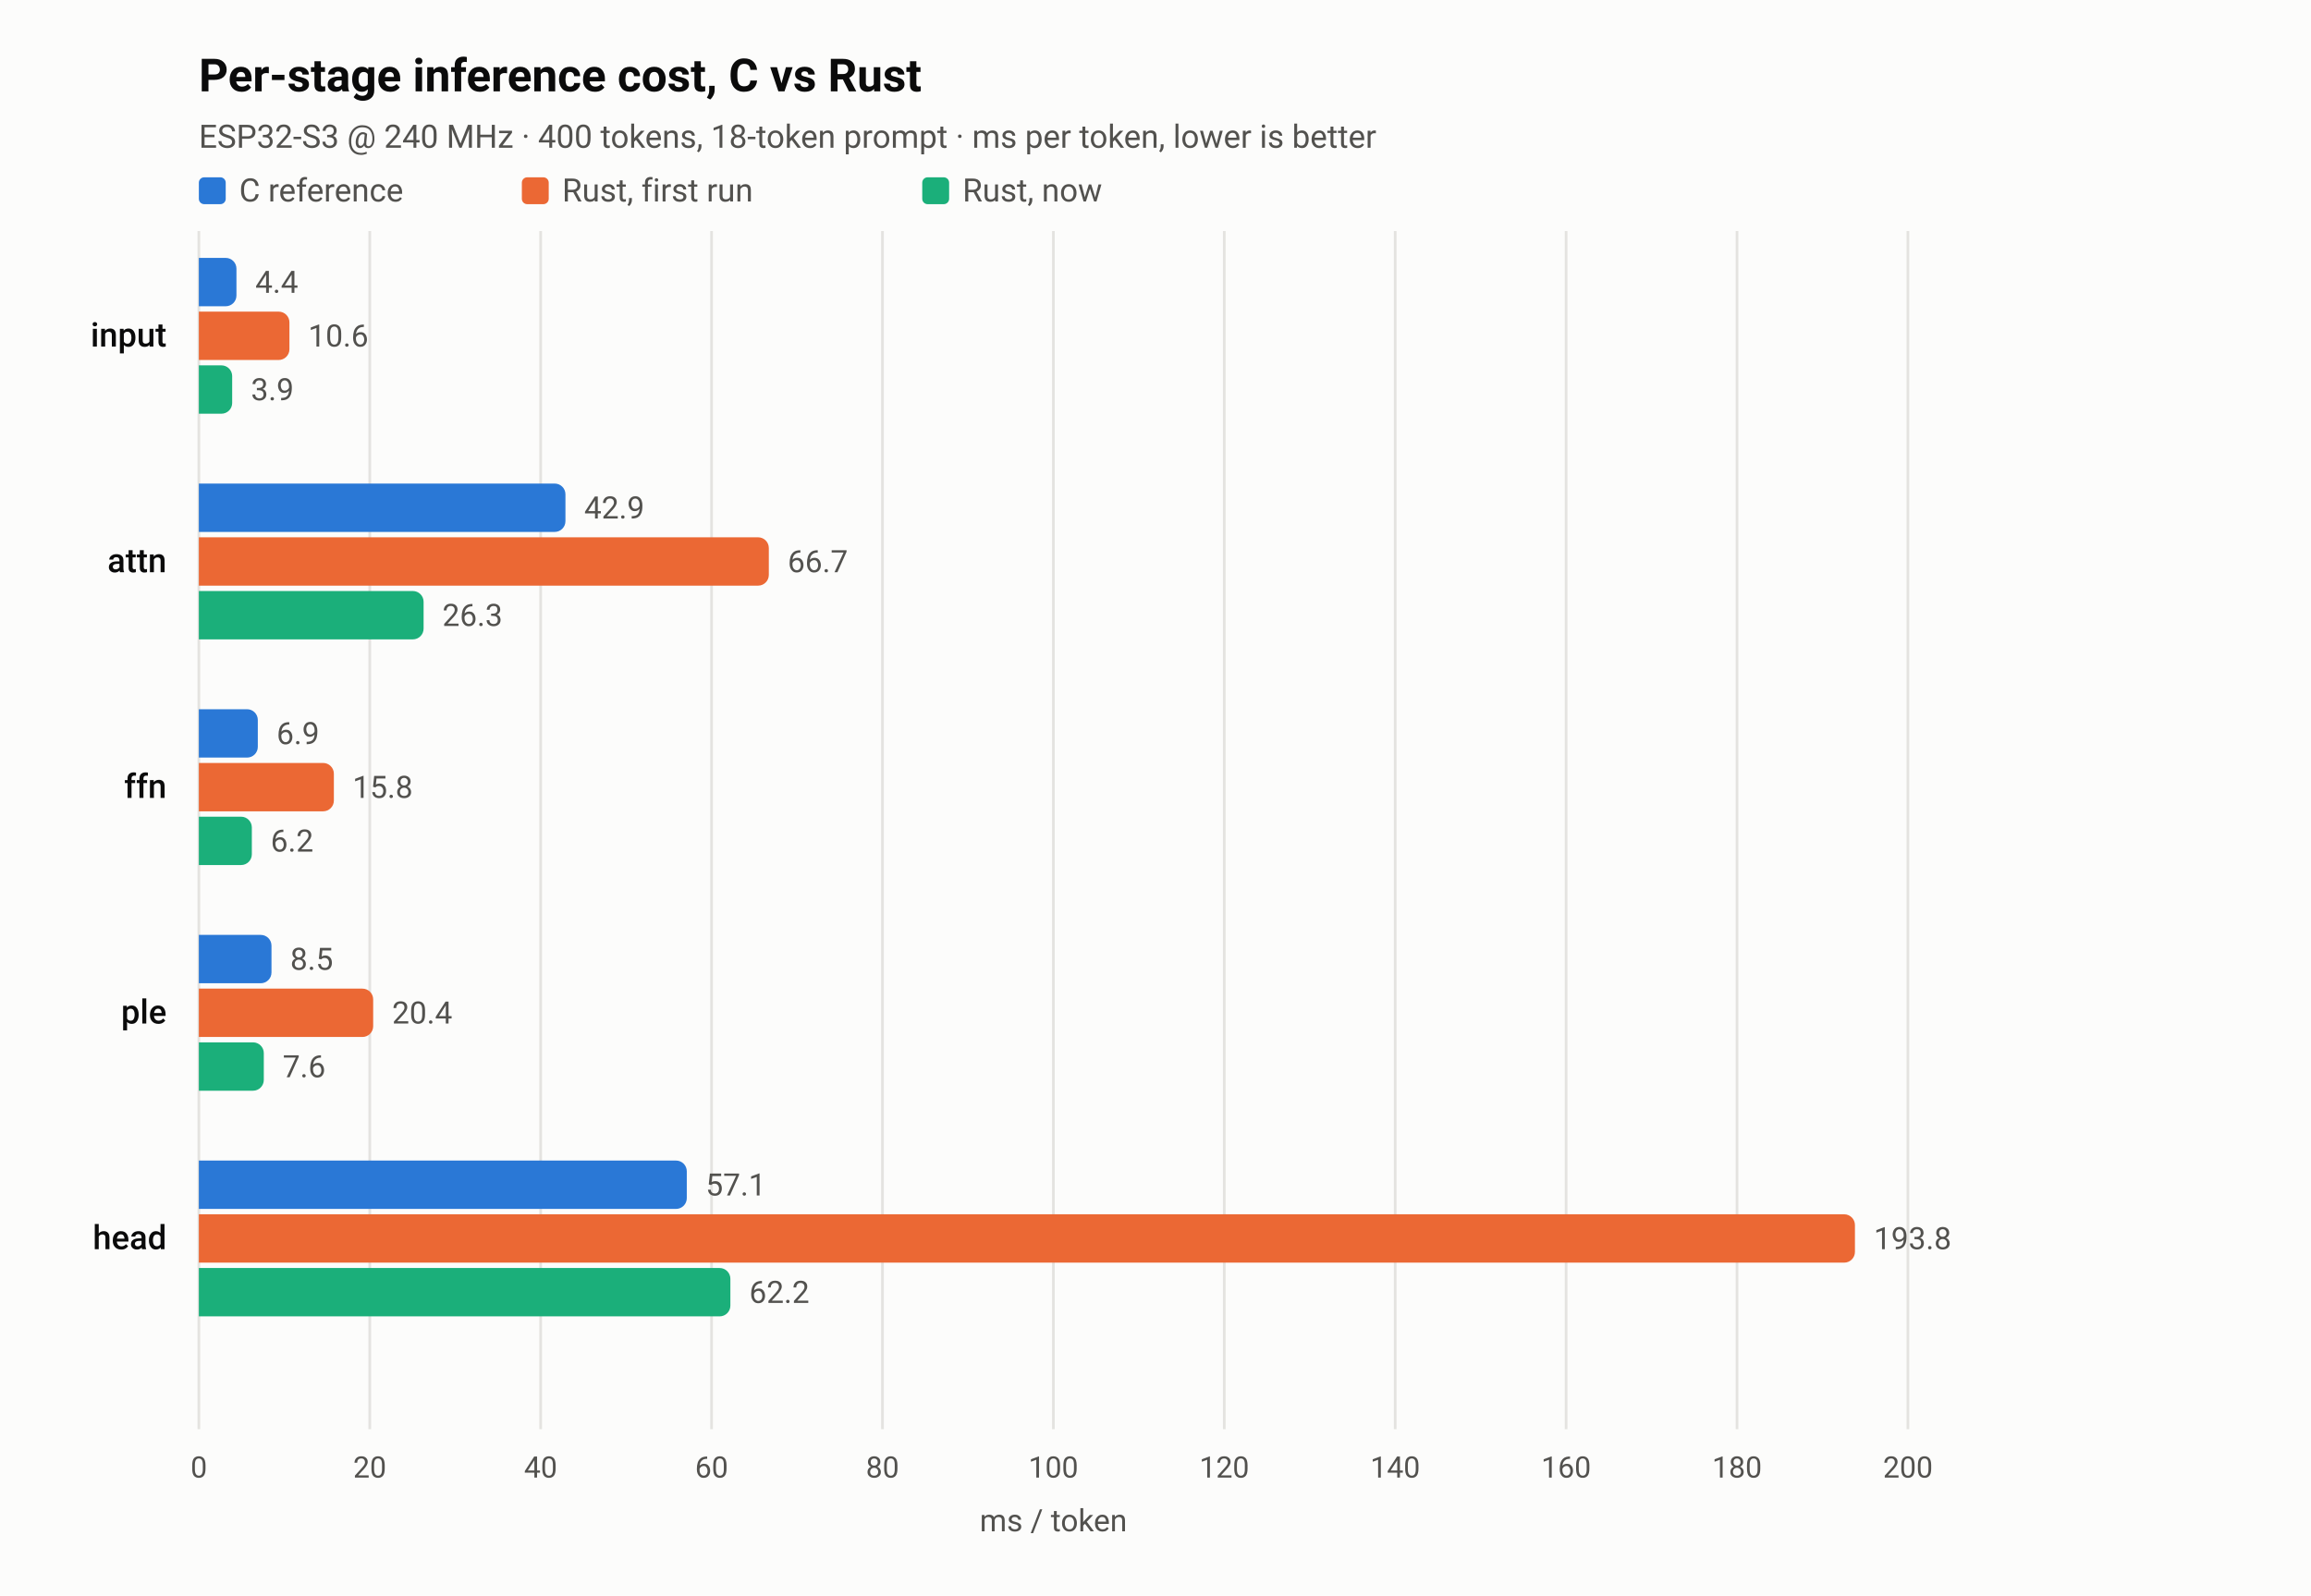
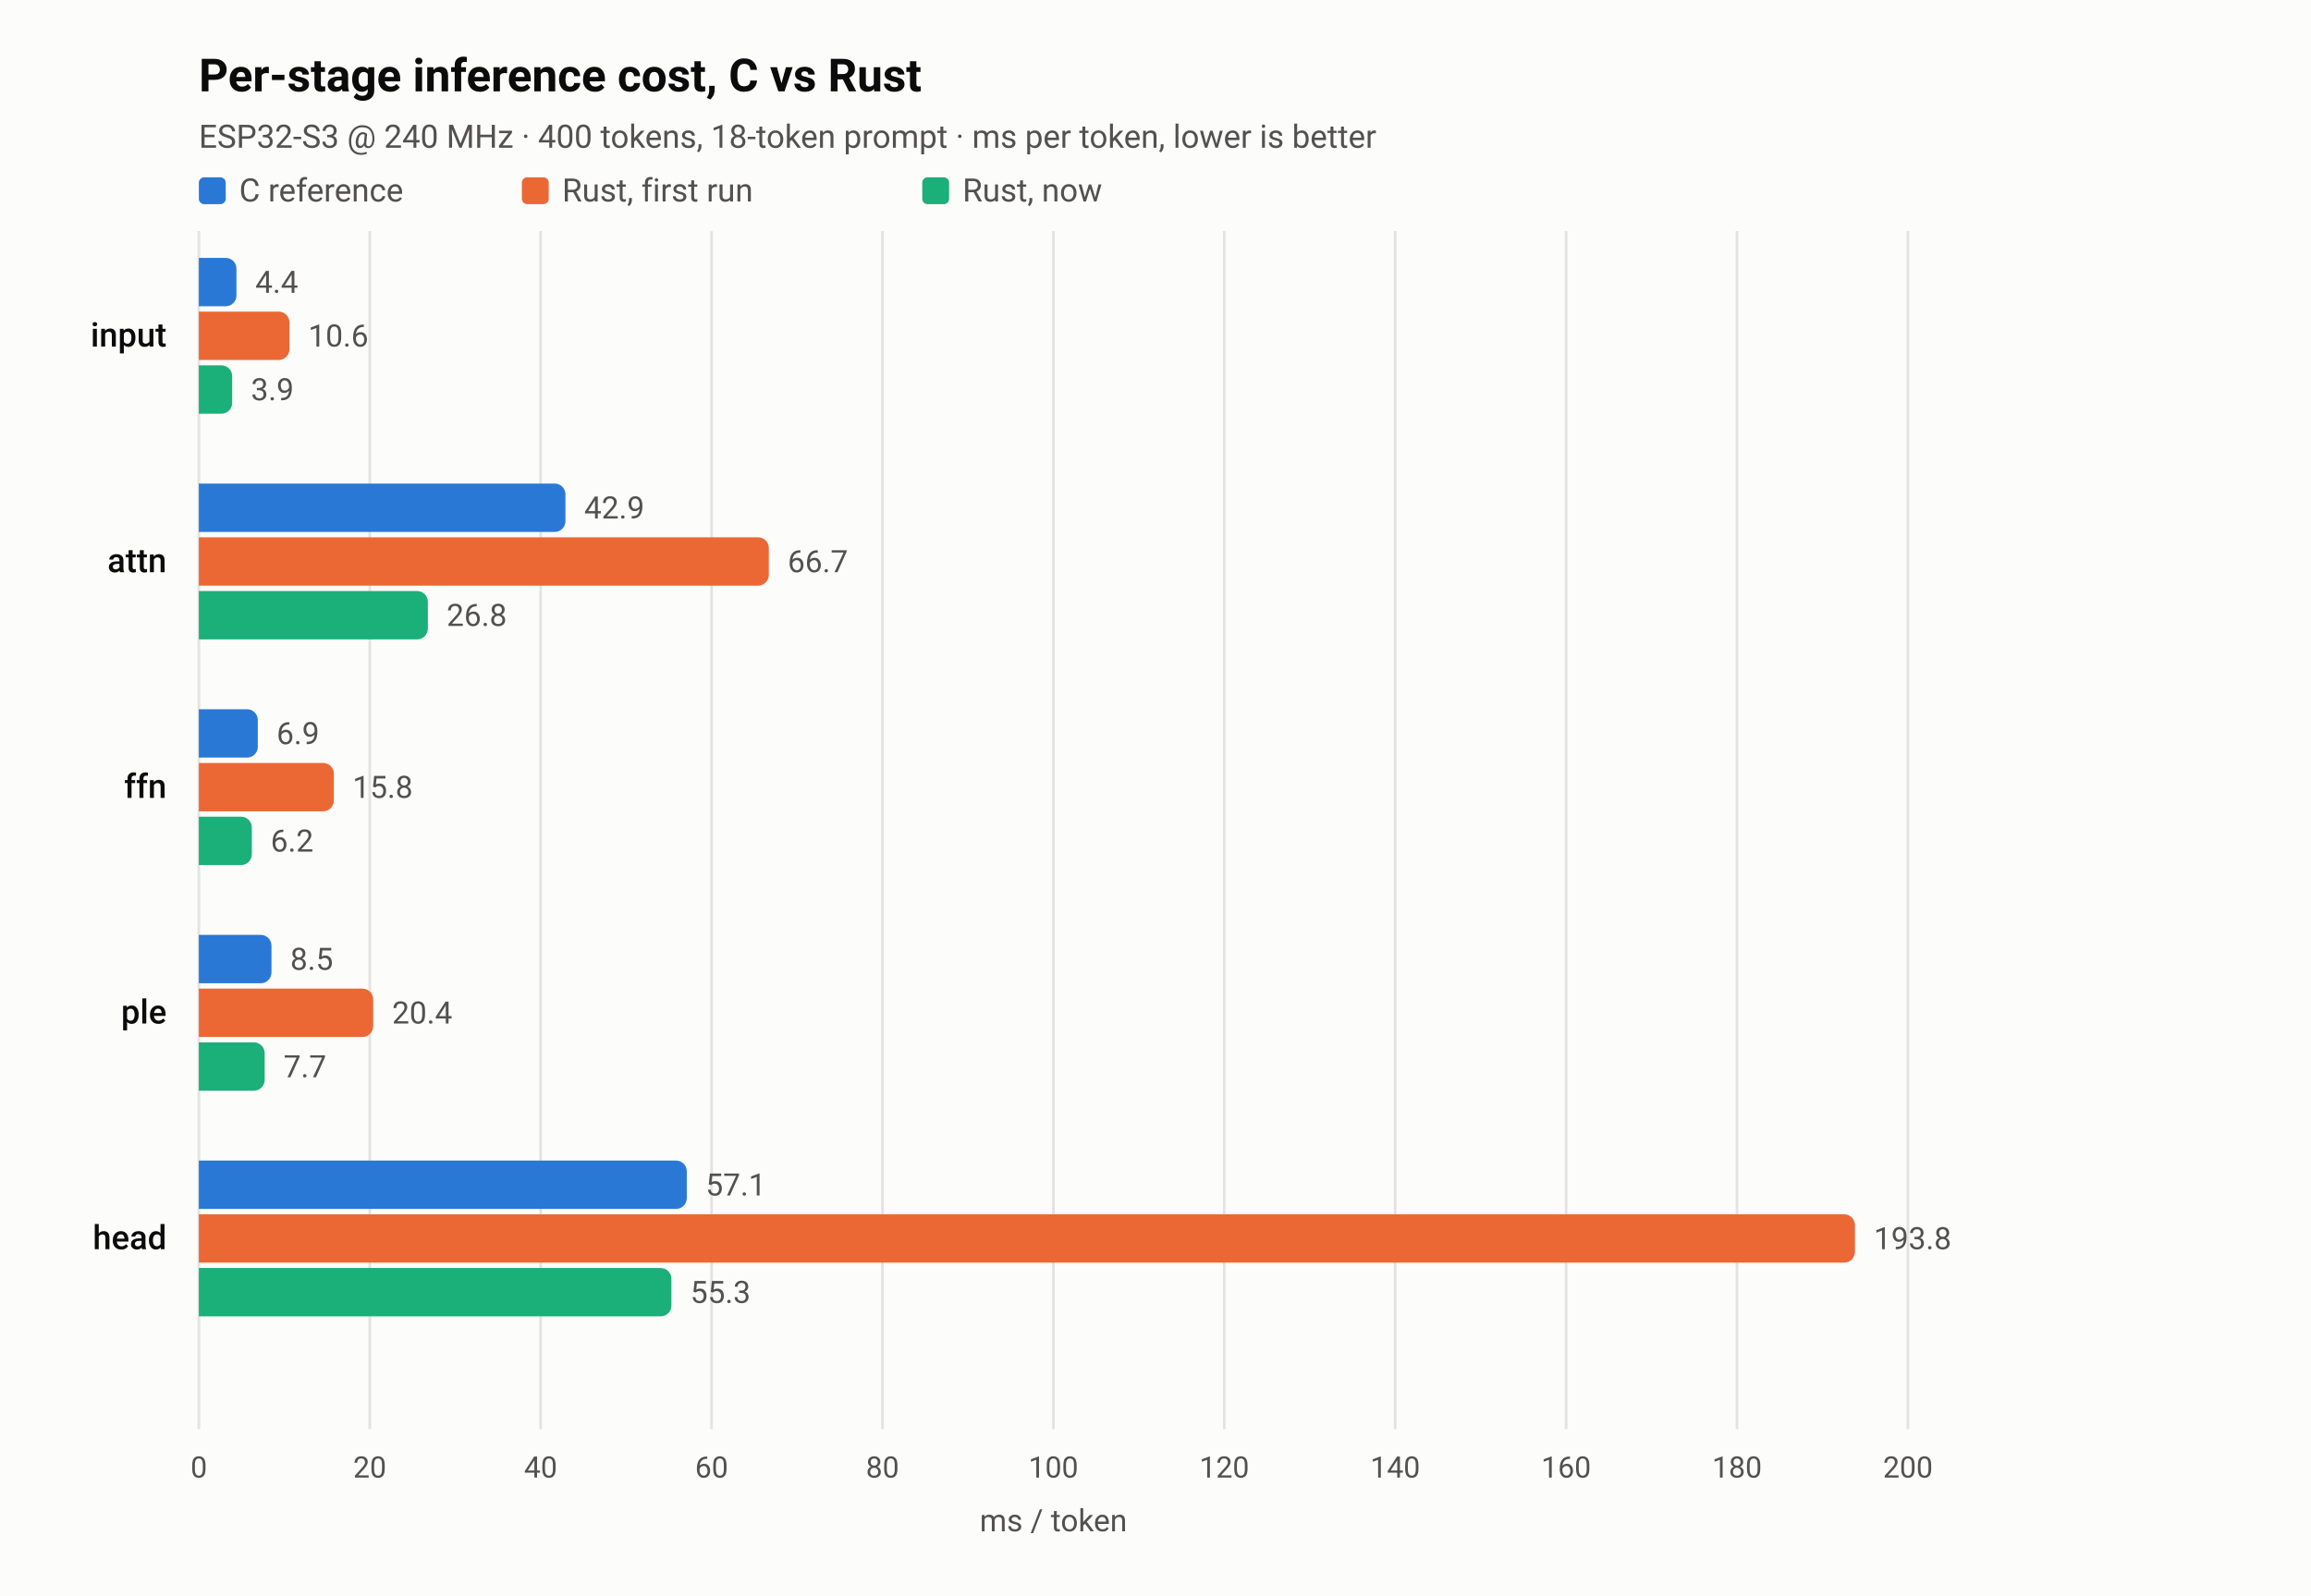
<svg xmlns="http://www.w3.org/2000/svg" width="860" height="594" viewBox="0 0 860 594" font-family="ui-sans-serif,-apple-system,Segoe UI,Roboto,sans-serif">
  <defs>
    <pattern id="prov" width="6" height="6" patternUnits="userSpaceOnUse" patternTransform="rotate(45)">
      <rect width="6" height="6" fill="none" />
      <line x1="0" y1="0" x2="0" y2="6" stroke="#fcfcfb" stroke-width="2" opacity="0.55" />
    </pattern>
  </defs>
  <rect width="860" height="594" fill="#fcfcfb" />
  <text x="74" y="34" font-size="17" font-weight="600" fill="#0b0b0b">Per-stage inference cost, C vs Rust</text>
  <text x="74" y="55" font-size="12" fill="#52514e">ESP32-S3 @ 240 MHz · 400 tokens, 18-token prompt · ms per token, lower is better</text>
  <rect x="74" y="66" width="10" height="10" rx="2" fill="#2a78d6" />
  <text x="89" y="75" font-size="12" fill="#52514e">C reference</text>
  <rect x="194.2" y="66" width="10" height="10" rx="2" fill="#eb6834" />
  <text x="209.2" y="75" font-size="12" fill="#52514e">Rust, first run</text>
  <rect x="343.2" y="66" width="10" height="10" rx="2" fill="#1baf7a" />
  <text x="358.2" y="75" font-size="12" fill="#52514e">Rust, now</text>
  <line x1="74.0" y1="86" x2="74.0" y2="532" stroke="#e4e3e0" stroke-width="1" />
  <text x="74.0" y="550" font-size="11" fill="#52514e" text-anchor="middle">0</text>
  <line x1="137.6" y1="86" x2="137.6" y2="532" stroke="#e4e3e0" stroke-width="1" />
  <text x="137.6" y="550" font-size="11" fill="#52514e" text-anchor="middle">20</text>
  <line x1="201.2" y1="86" x2="201.2" y2="532" stroke="#e4e3e0" stroke-width="1" />
  <text x="201.2" y="550" font-size="11" fill="#52514e" text-anchor="middle">40</text>
  <line x1="264.8" y1="86" x2="264.8" y2="532" stroke="#e4e3e0" stroke-width="1" />
  <text x="264.8" y="550" font-size="11" fill="#52514e" text-anchor="middle">60</text>
  <line x1="328.4" y1="86" x2="328.4" y2="532" stroke="#e4e3e0" stroke-width="1" />
  <text x="328.4" y="550" font-size="11" fill="#52514e" text-anchor="middle">80</text>
  <line x1="392.0" y1="86" x2="392.0" y2="532" stroke="#e4e3e0" stroke-width="1" />
  <text x="392.0" y="550" font-size="11" fill="#52514e" text-anchor="middle">100</text>
  <line x1="455.6" y1="86" x2="455.6" y2="532" stroke="#e4e3e0" stroke-width="1" />
  <text x="455.6" y="550" font-size="11" fill="#52514e" text-anchor="middle">120</text>
  <line x1="519.2" y1="86" x2="519.2" y2="532" stroke="#e4e3e0" stroke-width="1" />
  <text x="519.2" y="550" font-size="11" fill="#52514e" text-anchor="middle">140</text>
  <line x1="582.8" y1="86" x2="582.8" y2="532" stroke="#e4e3e0" stroke-width="1" />
  <text x="582.8" y="550" font-size="11" fill="#52514e" text-anchor="middle">160</text>
  <line x1="646.4" y1="86" x2="646.4" y2="532" stroke="#e4e3e0" stroke-width="1" />
  <text x="646.4" y="550" font-size="11" fill="#52514e" text-anchor="middle">180</text>
  <line x1="710.0" y1="86" x2="710.0" y2="532" stroke="#e4e3e0" stroke-width="1" />
  <text x="710.0" y="550" font-size="11" fill="#52514e" text-anchor="middle">200</text>
  <text x="392.0" y="570" font-size="11.5" fill="#52514e" text-anchor="middle">ms / token</text>
  <text x="62" y="129.0" font-size="12.5" font-weight="500" fill="#0b0b0b" text-anchor="end">input</text>
  <path d="M74,96 H83.992 A4,4 0 0 1 87.992,100 V110 A4,4 0 0 1 83.992,114 H74 Z" fill="#2a78d6" />
  <text x="95.0" y="109" font-size="11.5" fill="#52514e">4.4</text>
  <path d="M74,116 H103.708 A4,4 0 0 1 107.708,120 V130 A4,4 0 0 1 103.708,134 H74 Z" fill="#eb6834" />
  <text x="114.7" y="129" font-size="11.5" fill="#52514e">10.6</text>
  <path d="M74,136 H82.402 A4,4 0 0 1 86.402,140 V150 A4,4 0 0 1 82.402,154 H74 Z" fill="#1baf7a" />
  <text x="93.4" y="149" font-size="11.5" fill="#52514e">3.9</text>
  <text x="62" y="213.0" font-size="12.5" font-weight="500" fill="#0b0b0b" text-anchor="end">attn</text>
  <path d="M74,180 H206.422 A4,4 0 0 1 210.422,184 V194 A4,4 0 0 1 206.422,198 H74 Z" fill="#2a78d6" />
  <text x="217.4" y="193" font-size="11.5" fill="#52514e">42.9</text>
  <path d="M74,200 H282.106 A4,4 0 0 1 286.106,204 V214 A4,4 0 0 1 282.106,218 H74 Z" fill="#eb6834" />
  <text x="293.1" y="213" font-size="11.5" fill="#52514e">66.7</text>
-   <path d="M74,220 H153.634 A4,4 0 0 1 157.634,224 V234 A4,4 0 0 1 153.634,238 H74 Z" fill="#1baf7a" />
-   <text x="164.6" y="233" font-size="11.5" fill="#52514e">26.3</text>
+   <path d="M74,220 H155.224 A4,4 0 0 1 159.224,224 V234 A4,4 0 0 1 155.224,238 H74 Z" fill="#1baf7a" />
+   <text x="166.2" y="233" font-size="11.5" fill="#52514e">26.8</text>
  <text x="62" y="297.0" font-size="12.5" font-weight="500" fill="#0b0b0b" text-anchor="end">ffn</text>
  <path d="M74,264 H91.942 A4,4 0 0 1 95.942,268 V278 A4,4 0 0 1 91.942,282 H74 Z" fill="#2a78d6" />
  <text x="102.9" y="277" font-size="11.5" fill="#52514e">6.9</text>
  <path d="M74,284 H120.244 A4,4 0 0 1 124.244,288 V298 A4,4 0 0 1 120.244,302 H74 Z" fill="#eb6834" />
  <text x="131.2" y="297" font-size="11.5" fill="#52514e">15.8</text>
  <path d="M74,304 H89.716 A4,4 0 0 1 93.716,308 V318 A4,4 0 0 1 89.716,322 H74 Z" fill="#1baf7a" />
  <text x="100.7" y="317" font-size="11.5" fill="#52514e">6.2</text>
  <text x="62" y="381.0" font-size="12.5" font-weight="500" fill="#0b0b0b" text-anchor="end">ple</text>
  <path d="M74,348 H97.03 A4,4 0 0 1 101.03,352 V362 A4,4 0 0 1 97.03,366 H74 Z" fill="#2a78d6" />
  <text x="108.0" y="361" font-size="11.5" fill="#52514e">8.5</text>
  <path d="M74,368 H134.872 A4,4 0 0 1 138.872,372 V382 A4,4 0 0 1 134.872,386 H74 Z" fill="#eb6834" />
  <text x="145.9" y="381" font-size="11.5" fill="#52514e">20.4</text>
-   <path d="M74,388 H94.168 A4,4 0 0 1 98.168,392 V402 A4,4 0 0 1 94.168,406 H74 Z" fill="#1baf7a" />
-   <text x="105.2" y="401" font-size="11.5" fill="#52514e">7.6</text>
+   <path d="M74,388 H94.486 A4,4 0 0 1 98.486,392 V402 A4,4 0 0 1 94.486,406 H74 Z" fill="#1baf7a" />
+   <text x="105.5" y="401" font-size="11.5" fill="#52514e">7.7</text>
  <text x="62" y="465.0" font-size="12.5" font-weight="500" fill="#0b0b0b" text-anchor="end">head</text>
  <path d="M74,432 H251.578 A4,4 0 0 1 255.578,436 V446 A4,4 0 0 1 251.578,450 H74 Z" fill="#2a78d6" />
  <text x="262.6" y="445" font-size="11.5" fill="#52514e">57.1</text>
  <path d="M74,452 H686.284 A4,4 0 0 1 690.284,456 V466 A4,4 0 0 1 686.284,470 H74 Z" fill="#eb6834" />
  <text x="697.3" y="465" font-size="11.5" fill="#52514e">193.8</text>
-   <path d="M74,472 H267.796 A4,4 0 0 1 271.796,476 V486 A4,4 0 0 1 267.796,490 H74 Z" fill="#1baf7a" />
-   <text x="278.8" y="485" font-size="11.5" fill="#52514e">62.2</text>
+   <path d="M74,472 H245.854 A4,4 0 0 1 249.854,476 V486 A4,4 0 0 1 245.854,490 H74 Z" fill="#1baf7a" />
+   <text x="256.9" y="485" font-size="11.5" fill="#52514e">55.3</text>
</svg>
